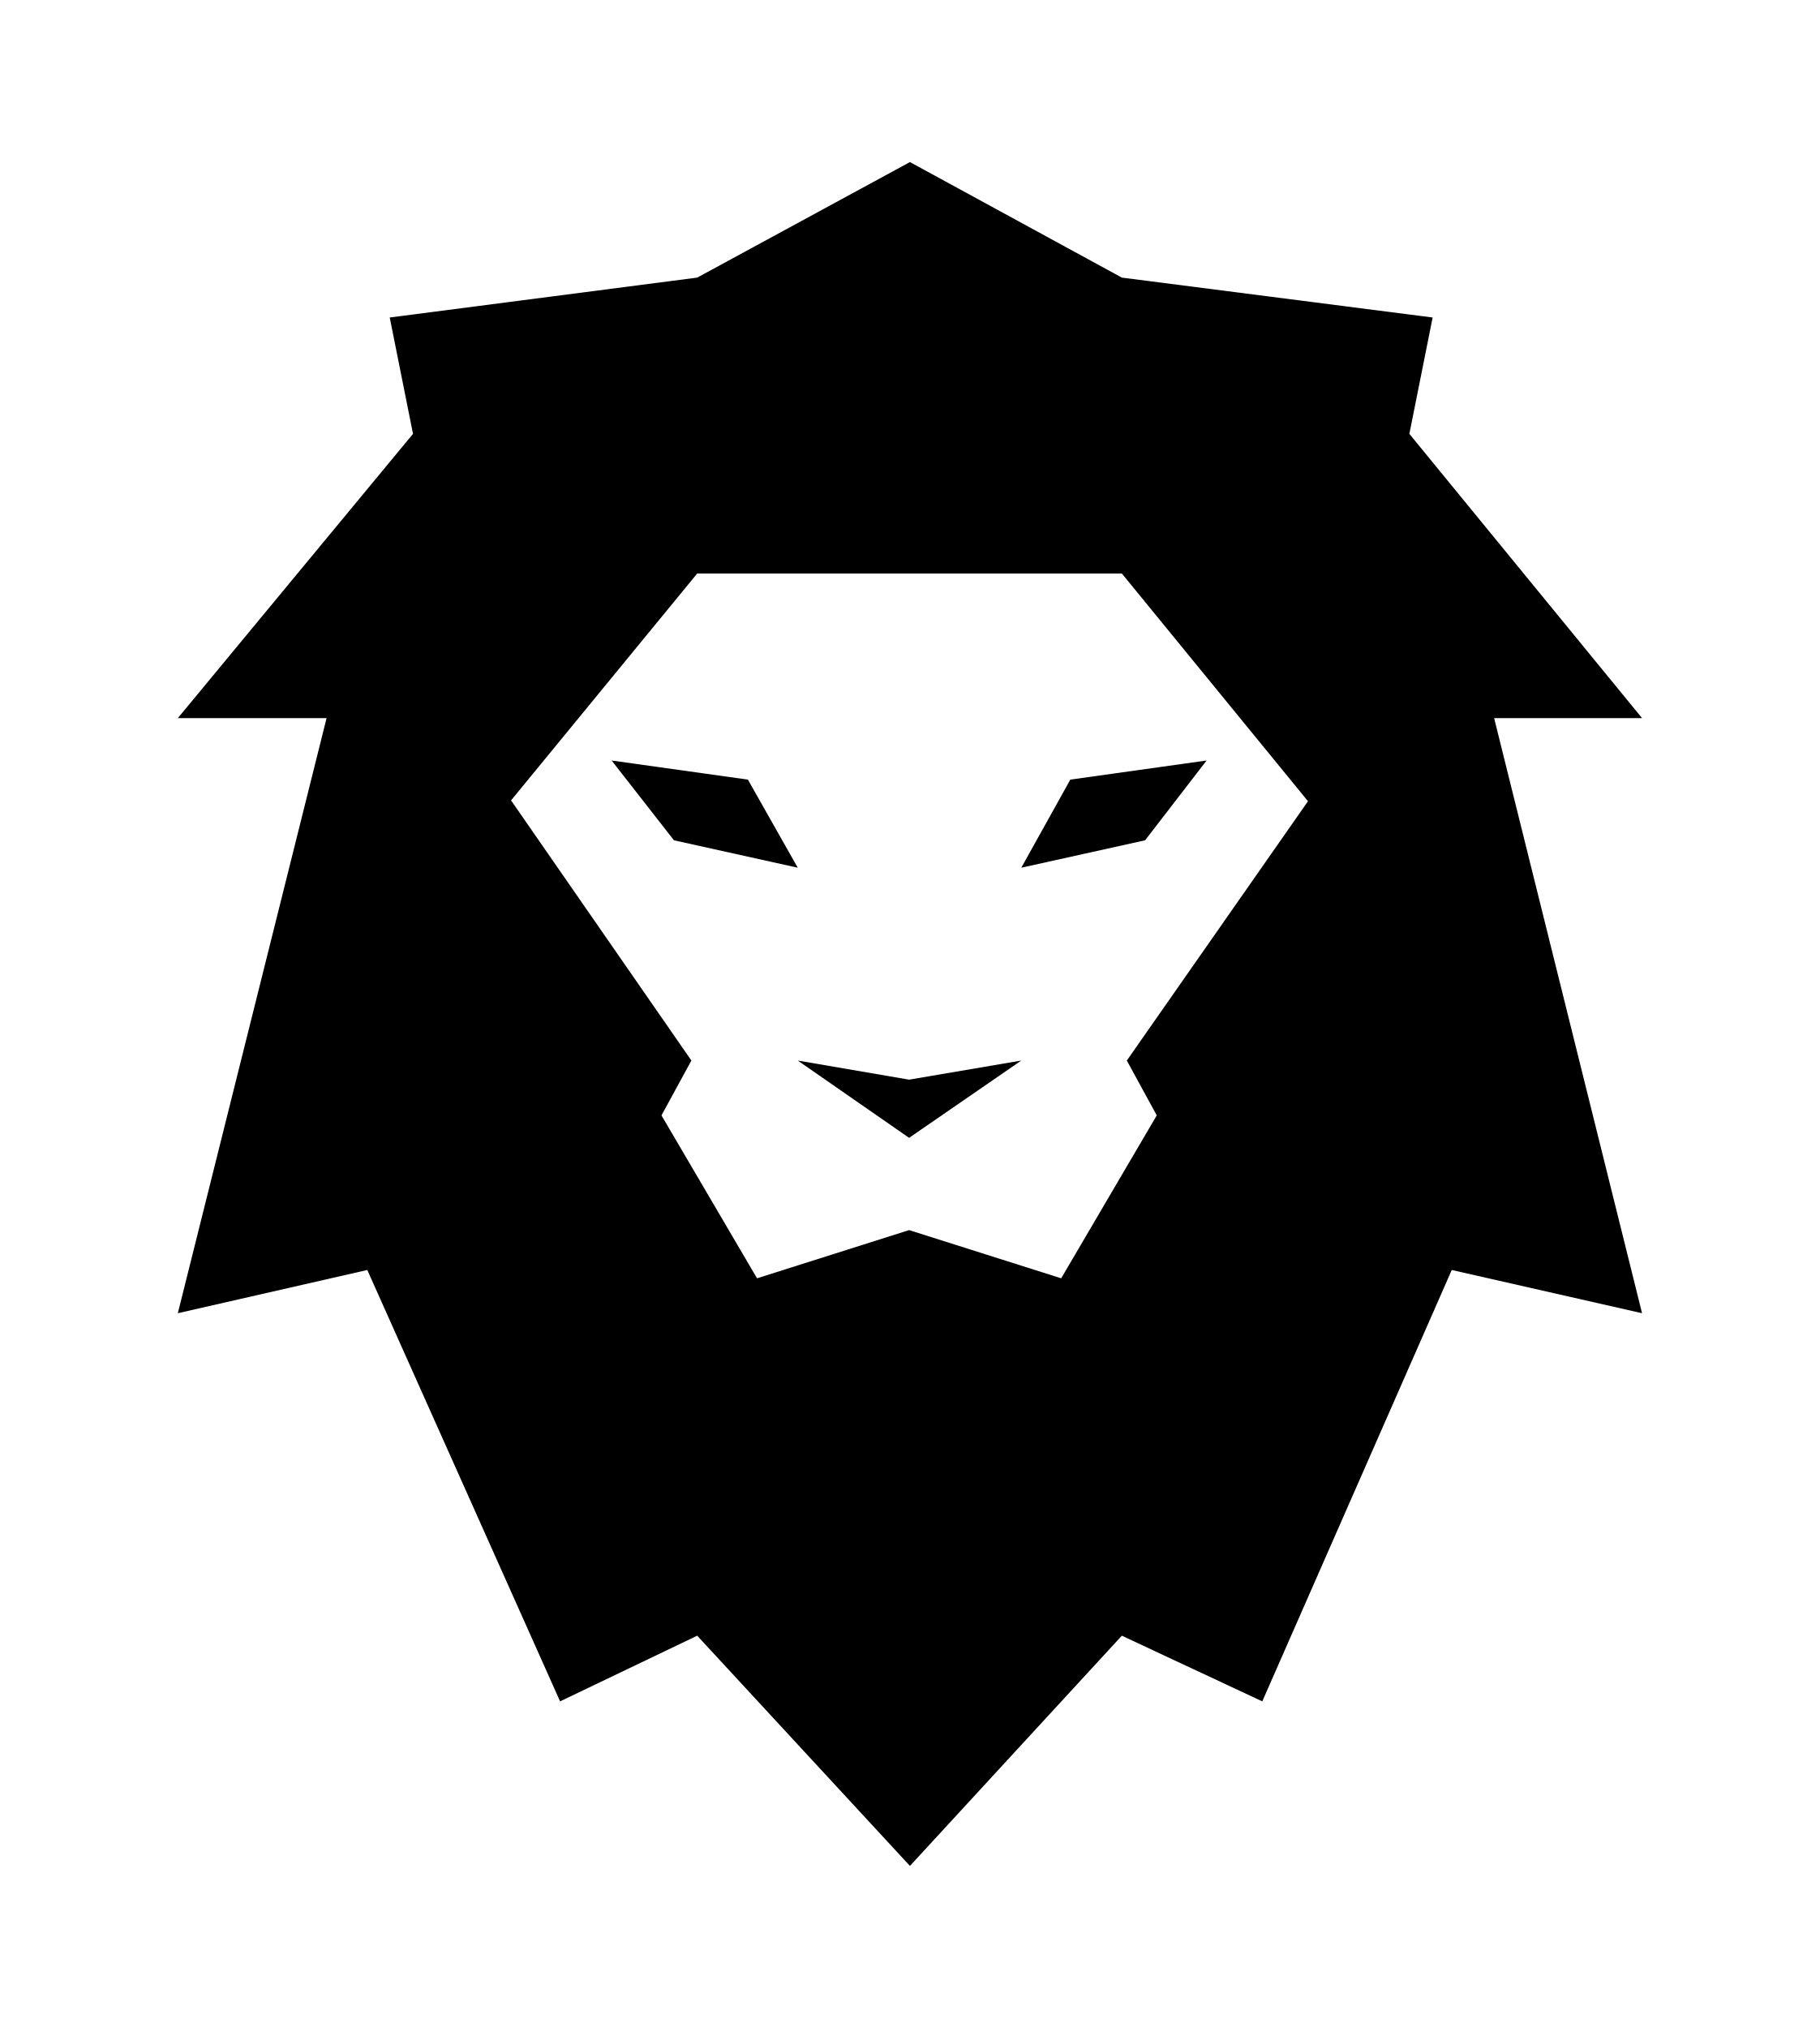
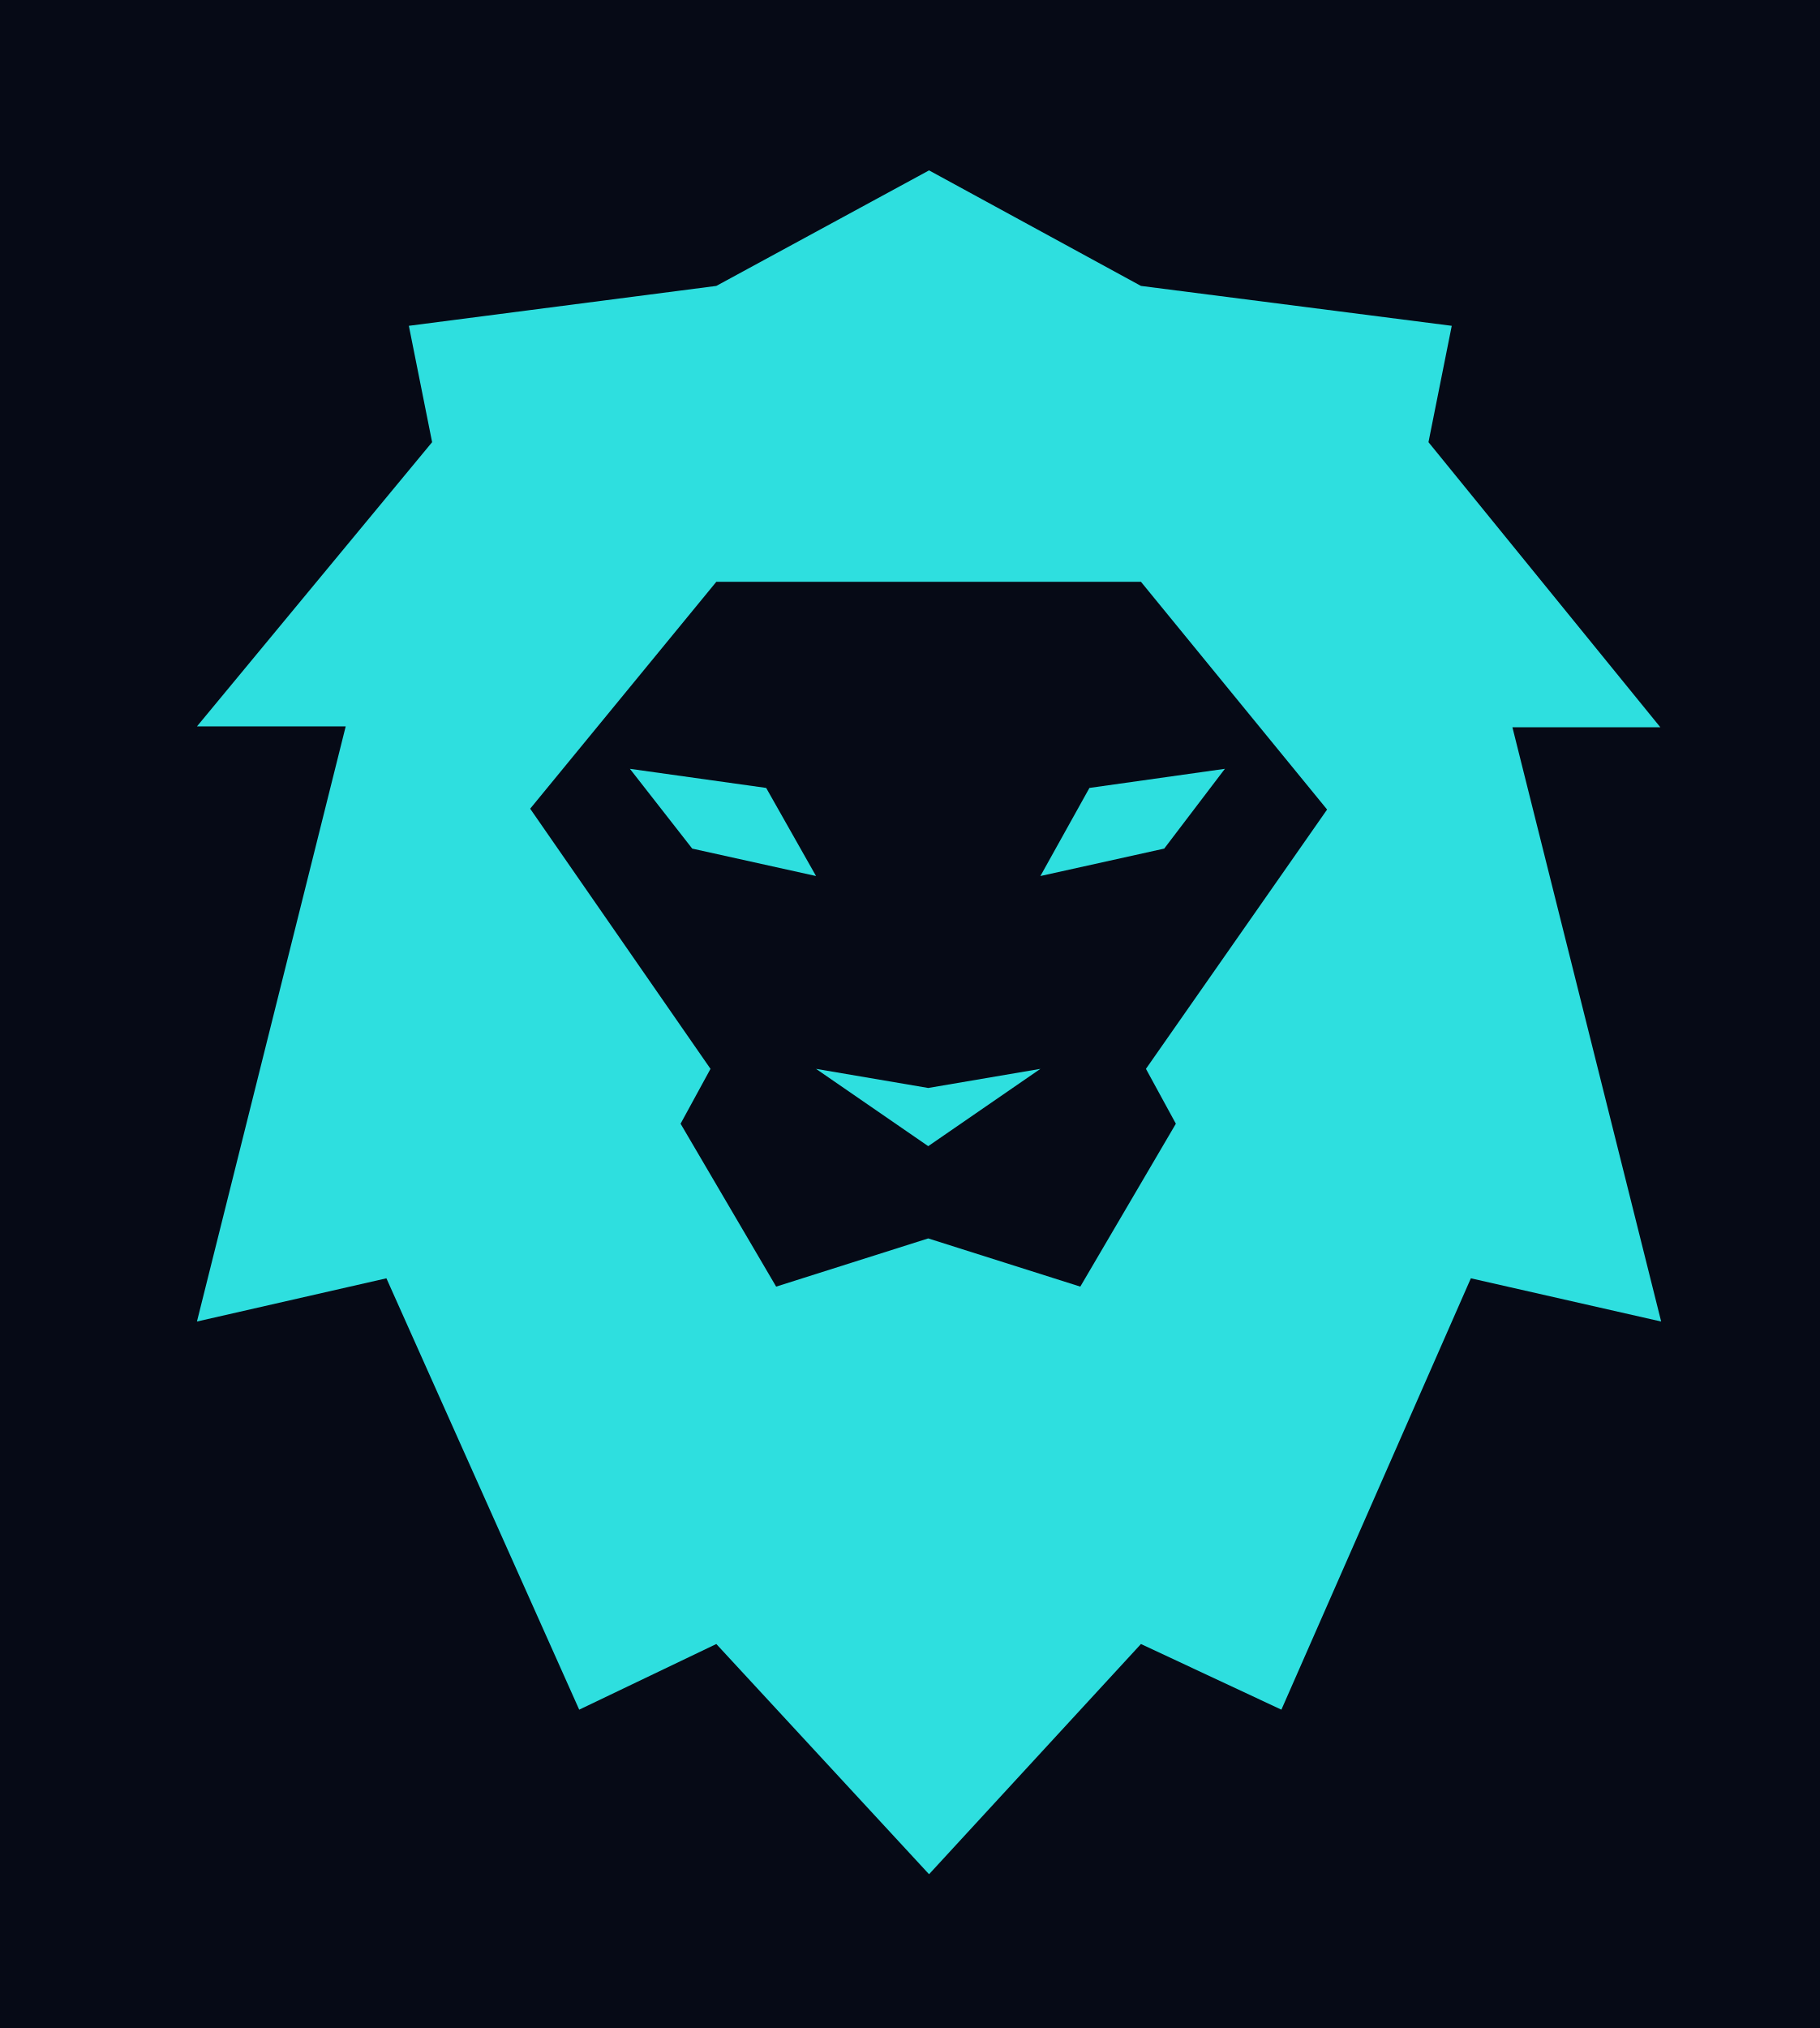
<svg xmlns="http://www.w3.org/2000/svg" version="1.1" id="Layer_1" x="0px" y="0px" viewBox="0 0 219 244" style="enable-background:new 0 0 219 244;" xml:space="preserve">
+   <style type="text/css">
+ 	.st0{fill:#060A16;}
+ 	.st1{fill:#2EDFDF;}
+ </style>
+   <rect x="-20.5" y="-12.5" class="st0" width="260" height="269" />
  <g>
-     <polygon points="96,127.6 109.4,136.9 122.9,127.6 109.4,129.9  " />
-     <polygon points="90,93.8 73.6,91.5 81.1,101.1 96,104.4  " />
-     <path d="M169.6,52.2l2.8-14L135,33.4l-25.5-13.9L83.9,33.4l-37,4.8l2.8,14L21.4,86.4h17.9L21.4,158l22.8-5.2l23.2,51.9l16.5-7.9   l25.6,27.7l25.5-27.7l16.9,7.9l22.8-51.9l22.9,5.2l-17.8-71.6h17.8L169.6,52.2z M135.6,127.6l3.6,6.6l-11.5,19.6l-18.3-5.8   l-18.3,5.8l-11.5-19.6l3.6-6.6L61.5,96.3L83.9,69H135l22.4,27.4L135.6,127.6z" />
-     <polygon points="122.9,104.4 137.8,101.1 145.2,91.5 128.8,93.8  " />
+     <polygon class="st1" points="98.2,128.6 111.7,137.9 125.2,128.6 111.7,130.9  " />
+     <polygon class="st1" points="92.2,94.8 75.8,92.5 83.3,102.1 98.2,105.4  " />
+     <path class="st1" d="M171.9,53.2l2.8-14l-37.4-4.8l-25.5-13.9L86.2,34.4l-37,4.8l2.8,14L23.7,87.4h17.9L23.7,159l22.8-5.2   l23.2,51.9l16.5-7.9l25.6,27.7l25.5-27.7l16.9,7.9l22.8-51.9l22.9,5.2L182,87.5h17.8L171.9,53.2z M137.9,128.6l3.6,6.6L130,154.8   l-18.3-5.8l-18.3,5.8l-11.5-19.6l3.6-6.6L63.8,97.3L86.2,70h51.1l22.4,27.4L137.9,128.6z" />
+     <polygon class="st1" points="125.2,105.4 140.1,102.1 147.4,92.5 131.1,94.8  " />
  </g>
</svg>
